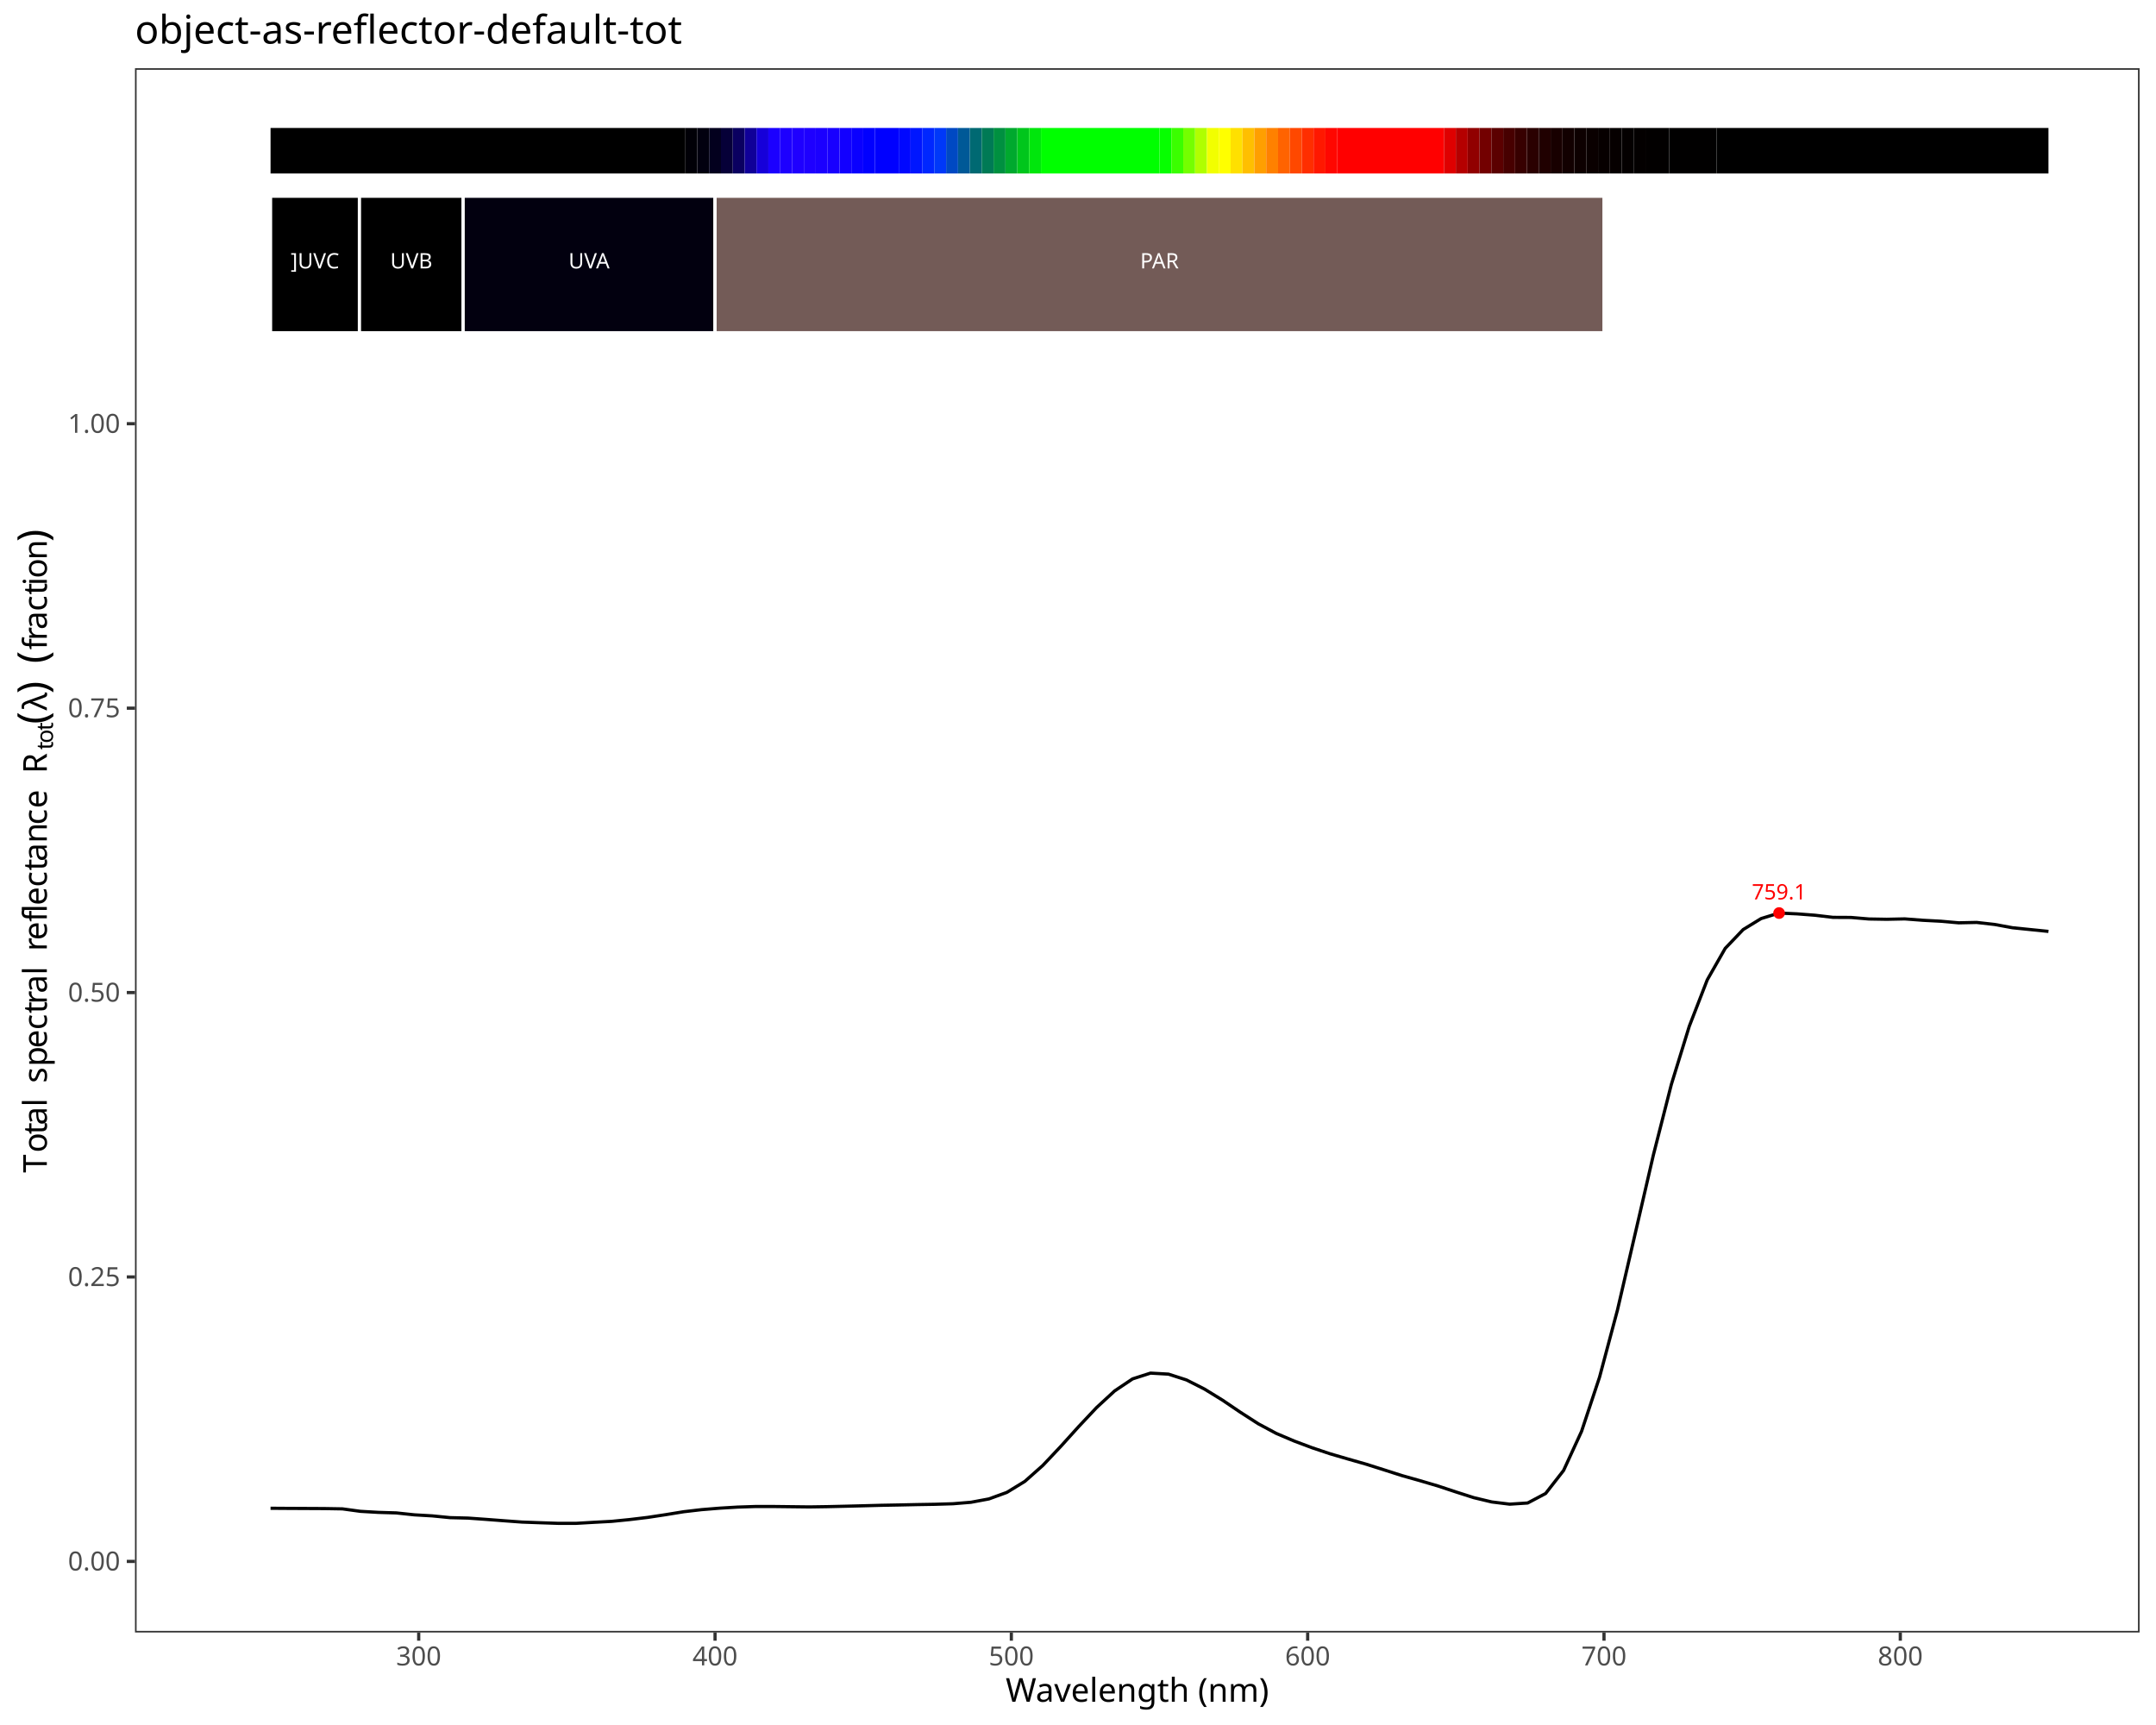
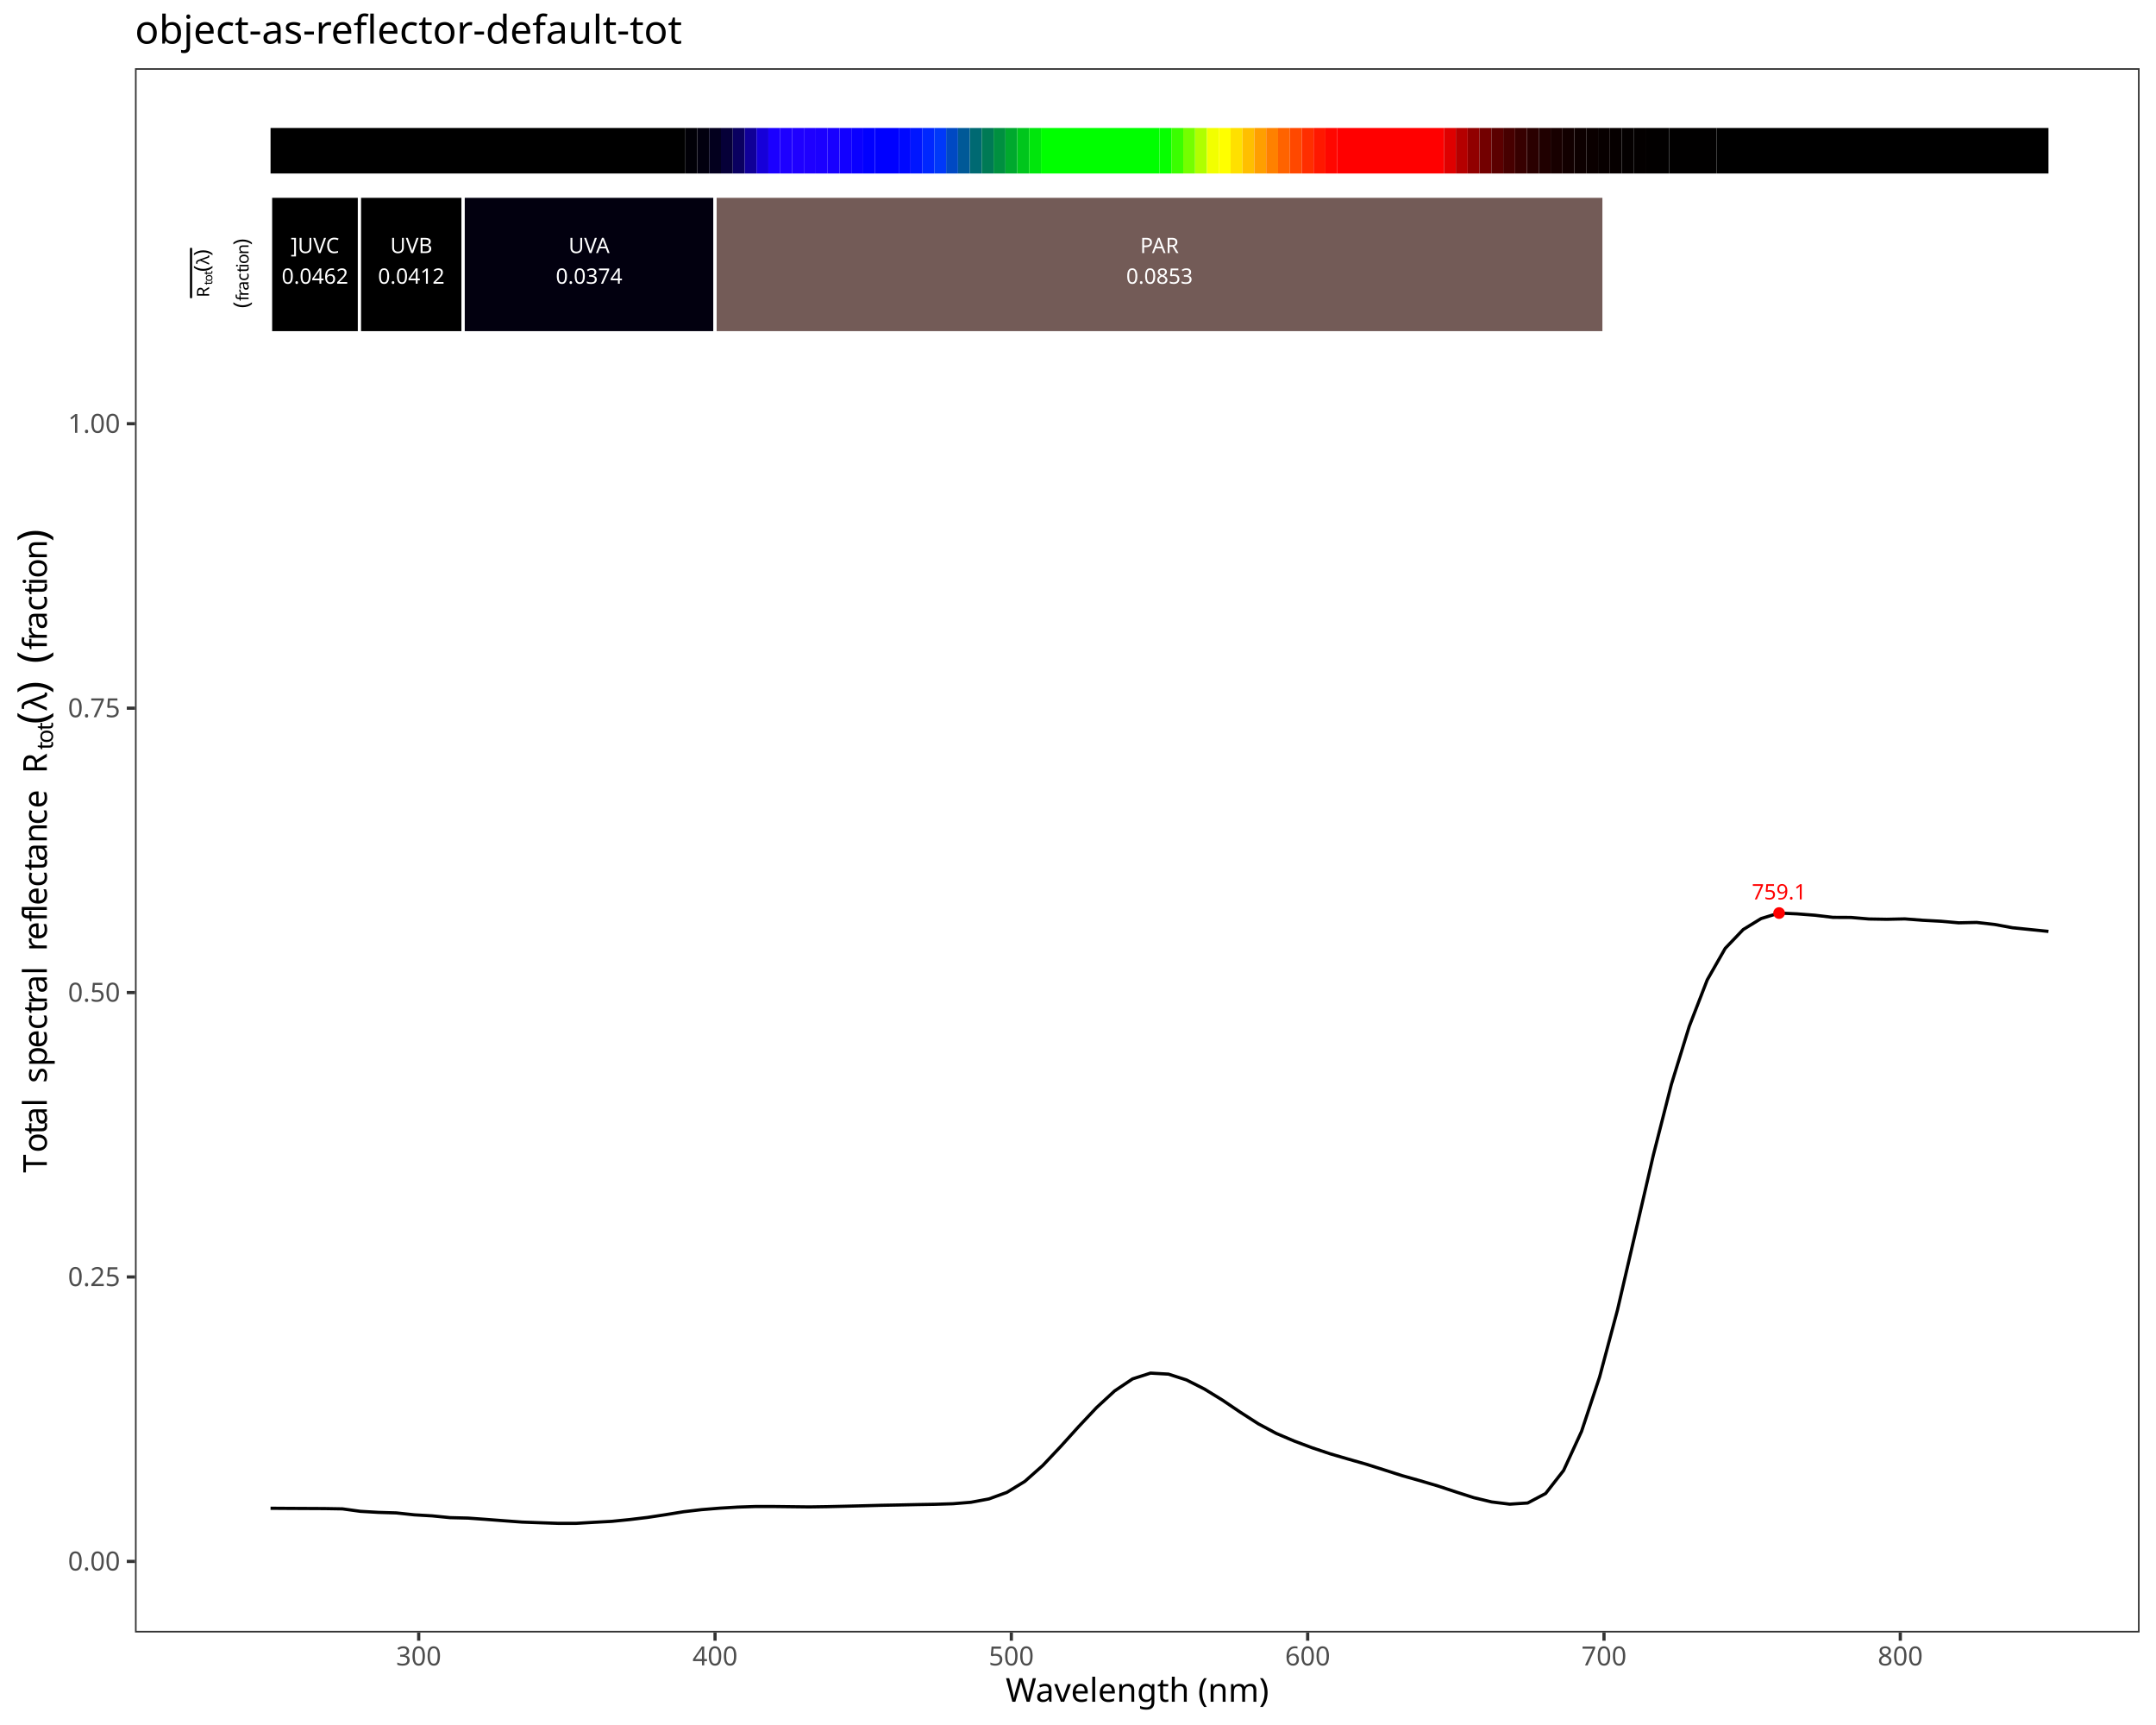
<svg xmlns="http://www.w3.org/2000/svg" class="svglite" data-engine-version="2.0" width="720.00pt" height="576.00pt" viewBox="0 0 720.00 576.00">
  <defs>
    <style type="text/css">
    .svglite line, .svglite polyline, .svglite polygon, .svglite path, .svglite rect, .svglite circle {
      fill: none;
      stroke: #000000;
      stroke-linecap: round;
      stroke-linejoin: round;
      stroke-miterlimit: 10.00;
    }
  </style>
  </defs>
  <rect width="100%" height="100%" style="stroke: none; fill: #FFFFFF;" />
  <defs>
    <clipPath id="cpMC4wMHw3MjAuMDB8MC4wMHw1NzYuMDA=">
      <rect x="0.00" y="0.00" width="720.00" height="576.00" />
    </clipPath>
  </defs>
  <g clip-path="url(#cpMC4wMHw3MjAuMDB8MC4wMHw1NzYuMDA=)">
    <rect x="0.00" y="0.00" width="720.00" height="576.00" style="stroke-width: 1.07; stroke: #FFFFFF; fill: #FFFFFF;" />
  </g>
  <defs>
    <clipPath id="cpNDUuMDh8NzE0LjUyfDIyLjc4fDU0NS4xMQ==">
      <rect x="45.08" y="22.78" width="669.44" height="522.33" />
    </clipPath>
  </defs>
  <g clip-path="url(#cpNDUuMDh8NzE0LjUyfDIyLjc4fDU0NS4xMQ==)">
    <rect x="45.08" y="22.78" width="669.44" height="522.33" style="stroke-width: 1.07; stroke: none; fill: #FFFFFF;" />
    <polyline points="90.35,503.63 96.35,503.67 102.35,503.70 108.34,503.73 114.34,503.83 120.34,504.65 126.33,505.00 132.33,505.18 138.33,505.82 144.33,506.17 150.32,506.76 156.32,506.91 162.32,507.34 168.32,507.80 174.31,508.24 180.31,508.46 186.31,508.66 192.31,508.67 198.30,508.32 204.30,508.00 210.30,507.40 216.30,506.68 222.29,505.77 228.29,504.79 234.29,504.09 240.29,503.60 246.28,503.24 252.28,503.04 258.28,503.04 264.27,503.11 270.27,503.18 276.27,503.09 282.27,502.95 288.26,502.80 294.26,502.64 300.26,502.53 306.26,502.40 312.25,502.30 318.25,502.12 324.25,501.63 330.25,500.51 336.24,498.33 342.24,494.66 348.24,489.34 354.24,482.98 360.23,476.35 366.23,469.98 372.23,464.45 378.22,460.43 384.22,458.50 390.22,458.84 396.22,460.78 402.21,463.81 408.21,467.50 414.21,471.56 420.21,475.42 426.20,478.63 432.20,481.18 438.20,483.43 444.20,485.44 450.19,487.19 456.19,488.90 462.19,490.80 468.19,492.72 474.18,494.41 480.18,496.18 486.18,498.17 492.18,500.09 498.17,501.52 504.17,502.26 510.17,501.87 516.16,498.70 522.16,491.01 528.16,477.96 534.16,459.89 540.15,437.46 546.15,411.60 552.15,385.66 558.15,362.11 564.14,342.68 570.14,327.19 576.14,316.67 582.14,310.39 588.13,306.72 594.13,304.88 600.13,305.15 606.13,305.61 612.12,306.32 618.12,306.35 624.12,306.86 630.11,306.96 636.11,306.83 642.11,307.29 648.11,307.61 654.10,308.14 660.10,308.01 666.10,308.69 672.10,309.79 678.09,310.40 684.09,311.01 " style="stroke-width: 1.07; stroke-linecap: butt;" />
    <text x="594.13" y="300.32" text-anchor="middle" style="font-size: 7.11px; fill: #FF0000; font-family: sans;" textLength="17.80px" lengthAdjust="spacingAndGlyphs">759.1</text>
    <circle cx="594.13" cy="304.88" r="1.95" style="stroke-width: 0.71; stroke: none; fill: #FF0000;" />
    <rect x="90.35" y="42.73" width="138.54" height="15.20" style="stroke-width: 1.07; stroke: none; stroke-linecap: square; stroke-linejoin: miter; fill: #000000;" />
    <rect x="228.89" y="42.73" width="3.96" height="15.20" style="stroke-width: 1.07; stroke: none; stroke-linecap: square; stroke-linejoin: miter; fill: #010007;" />
    <rect x="232.85" y="42.73" width="3.96" height="15.20" style="stroke-width: 1.07; stroke: none; stroke-linecap: square; stroke-linejoin: miter; fill: #02000F;" />
    <rect x="236.81" y="42.73" width="3.96" height="15.20" style="stroke-width: 1.07; stroke: none; stroke-linecap: square; stroke-linejoin: miter; fill: #03001E;" />
    <rect x="240.76" y="42.73" width="3.96" height="15.20" style="stroke-width: 1.07; stroke: none; stroke-linecap: square; stroke-linejoin: miter; fill: #060038;" />
    <rect x="244.72" y="42.73" width="3.96" height="15.20" style="stroke-width: 1.07; stroke: none; stroke-linecap: square; stroke-linejoin: miter; fill: #0A0060;" />
    <rect x="248.68" y="42.73" width="3.96" height="15.20" style="stroke-width: 1.07; stroke: none; stroke-linecap: square; stroke-linejoin: miter; fill: #100098;" />
    <rect x="252.64" y="42.73" width="3.96" height="15.20" style="stroke-width: 1.07; stroke: none; stroke-linecap: square; stroke-linejoin: miter; fill: #1600D9;" />
    <rect x="256.60" y="42.73" width="3.96" height="15.20" style="stroke-width: 1.07; stroke: none; stroke-linecap: square; stroke-linejoin: miter; fill: #1B00FF;" />
    <rect x="260.56" y="42.73" width="3.96" height="15.20" style="stroke-width: 1.07; stroke: none; stroke-linecap: square; stroke-linejoin: miter; fill: #1D00FF;" />
    <rect x="264.51" y="42.73" width="3.96" height="15.20" style="stroke-width: 1.07; stroke: none; stroke-linecap: square; stroke-linejoin: miter; fill: #1F00FF;" />
    <rect x="268.47" y="42.73" width="3.96" height="15.20" style="stroke-width: 1.07; stroke: none; stroke-linecap: square; stroke-linejoin: miter; fill: #1E00FF;" />
    <rect x="272.43" y="42.73" width="3.96" height="15.20" style="stroke-width: 1.07; stroke: none; stroke-linecap: square; stroke-linejoin: miter; fill: #1B00FF;" />
    <rect x="276.39" y="42.73" width="3.96" height="15.20" style="stroke-width: 1.07; stroke: none; stroke-linecap: square; stroke-linejoin: miter; fill: #1800FF;" />
    <rect x="280.35" y="42.73" width="3.96" height="15.20" style="stroke-width: 1.07; stroke: none; stroke-linecap: square; stroke-linejoin: miter; fill: #1200FF;" />
    <rect x="284.31" y="42.73" width="3.96" height="15.20" style="stroke-width: 1.07; stroke: none; stroke-linecap: square; stroke-linejoin: miter; fill: #0A00FF;" />
    <rect x="288.26" y="42.73" width="3.96" height="15.20" style="stroke-width: 1.07; stroke: none; stroke-linecap: square; stroke-linejoin: miter; fill: #0100FF;" />
    <rect x="292.22" y="42.73" width="7.92" height="15.20" style="stroke-width: 1.07; stroke: none; stroke-linecap: square; stroke-linejoin: miter; fill: #0000FF;" />
    <rect x="300.14" y="42.73" width="3.96" height="15.20" style="stroke-width: 1.07; stroke: none; stroke-linecap: square; stroke-linejoin: miter; fill: #0008FF;" />
    <rect x="304.10" y="42.73" width="3.96" height="15.20" style="stroke-width: 1.07; stroke: none; stroke-linecap: square; stroke-linejoin: miter; fill: #0016FF;" />
    <rect x="308.06" y="42.73" width="3.96" height="15.20" style="stroke-width: 1.07; stroke: none; stroke-linecap: square; stroke-linejoin: miter; fill: #0027FF;" />
    <rect x="312.01" y="42.73" width="3.96" height="15.20" style="stroke-width: 1.07; stroke: none; stroke-linecap: square; stroke-linejoin: miter; fill: #0038F9;" />
    <rect x="315.97" y="42.73" width="3.96" height="15.20" style="stroke-width: 1.07; stroke: none; stroke-linecap: square; stroke-linejoin: miter; fill: #0049C3;" />
    <rect x="319.93" y="42.73" width="3.96" height="15.20" style="stroke-width: 1.07; stroke: none; stroke-linecap: square; stroke-linejoin: miter; fill: #005997;" />
    <rect x="323.89" y="42.73" width="3.96" height="15.20" style="stroke-width: 1.07; stroke: none; stroke-linecap: square; stroke-linejoin: miter; fill: #006972;" />
    <rect x="327.85" y="42.73" width="3.96" height="15.20" style="stroke-width: 1.07; stroke: none; stroke-linecap: square; stroke-linejoin: miter; fill: #007A55;" />
    <rect x="331.81" y="42.73" width="3.96" height="15.20" style="stroke-width: 1.07; stroke: none; stroke-linecap: square; stroke-linejoin: miter; fill: #009040;" />
    <rect x="335.76" y="42.73" width="3.96" height="15.20" style="stroke-width: 1.07; stroke: none; stroke-linecap: square; stroke-linejoin: miter; fill: #00A92E;" />
    <rect x="339.72" y="42.73" width="3.96" height="15.20" style="stroke-width: 1.07; stroke: none; stroke-linecap: square; stroke-linejoin: miter; fill: #00C61C;" />
    <rect x="343.68" y="42.73" width="3.96" height="15.20" style="stroke-width: 1.07; stroke: none; stroke-linecap: square; stroke-linejoin: miter; fill: #00E60C;" />
    <rect x="347.64" y="42.73" width="39.58" height="15.20" style="stroke-width: 1.07; stroke: none; stroke-linecap: square; stroke-linejoin: miter; fill: #00FF00;" />
    <rect x="387.22" y="42.73" width="3.96" height="15.20" style="stroke-width: 1.07; stroke: none; stroke-linecap: square; stroke-linejoin: miter; fill: #06FF00;" />
    <rect x="391.18" y="42.73" width="3.96" height="15.20" style="stroke-width: 1.07; stroke: none; stroke-linecap: square; stroke-linejoin: miter; fill: #3AFF00;" />
    <rect x="395.14" y="42.73" width="3.96" height="15.20" style="stroke-width: 1.07; stroke: none; stroke-linecap: square; stroke-linejoin: miter; fill: #74FF00;" />
    <rect x="399.10" y="42.73" width="3.96" height="15.20" style="stroke-width: 1.07; stroke: none; stroke-linecap: square; stroke-linejoin: miter; fill: #B0FF00;" />
    <rect x="403.05" y="42.73" width="3.96" height="15.20" style="stroke-width: 1.07; stroke: none; stroke-linecap: square; stroke-linejoin: miter; fill: #F2FF00;" />
    <rect x="407.01" y="42.73" width="3.96" height="15.20" style="stroke-width: 1.07; stroke: none; stroke-linecap: square; stroke-linejoin: miter; fill: #FFFF00;" />
    <rect x="410.97" y="42.73" width="3.96" height="15.20" style="stroke-width: 1.07; stroke: none; stroke-linecap: square; stroke-linejoin: miter; fill: #FFE000;" />
    <rect x="414.93" y="42.73" width="3.96" height="15.20" style="stroke-width: 1.07; stroke: none; stroke-linecap: square; stroke-linejoin: miter; fill: #FFBF00;" />
    <rect x="418.89" y="42.73" width="3.96" height="15.20" style="stroke-width: 1.07; stroke: none; stroke-linecap: square; stroke-linejoin: miter; fill: #FF9F00;" />
    <rect x="422.85" y="42.73" width="3.96" height="15.20" style="stroke-width: 1.07; stroke: none; stroke-linecap: square; stroke-linejoin: miter; fill: #FF8100;" />
    <rect x="426.80" y="42.73" width="3.96" height="15.20" style="stroke-width: 1.07; stroke: none; stroke-linecap: square; stroke-linejoin: miter; fill: #FF6300;" />
    <rect x="430.76" y="42.73" width="3.96" height="15.20" style="stroke-width: 1.07; stroke: none; stroke-linecap: square; stroke-linejoin: miter; fill: #FF4800;" />
    <rect x="434.72" y="42.73" width="3.96" height="15.20" style="stroke-width: 1.07; stroke: none; stroke-linecap: square; stroke-linejoin: miter; fill: #FF2E00;" />
    <rect x="438.68" y="42.73" width="3.96" height="15.20" style="stroke-width: 1.07; stroke: none; stroke-linecap: square; stroke-linejoin: miter; fill: #FF1800;" />
    <rect x="442.64" y="42.73" width="3.96" height="15.20" style="stroke-width: 1.07; stroke: none; stroke-linecap: square; stroke-linejoin: miter; fill: #FF0700;" />
    <rect x="446.60" y="42.73" width="35.62" height="15.20" style="stroke-width: 1.07; stroke: none; stroke-linecap: square; stroke-linejoin: miter; fill: #FF0000;" />
    <rect x="482.22" y="42.73" width="3.96" height="15.20" style="stroke-width: 1.07; stroke: none; stroke-linecap: square; stroke-linejoin: miter; fill: #DF0000;" />
    <rect x="486.18" y="42.73" width="3.96" height="15.20" style="stroke-width: 1.07; stroke: none; stroke-linecap: square; stroke-linejoin: miter; fill: #B50000;" />
    <rect x="490.14" y="42.73" width="3.96" height="15.20" style="stroke-width: 1.07; stroke: none; stroke-linecap: square; stroke-linejoin: miter; fill: #910000;" />
    <rect x="494.09" y="42.73" width="3.96" height="15.20" style="stroke-width: 1.07; stroke: none; stroke-linecap: square; stroke-linejoin: miter; fill: #730000;" />
    <rect x="498.05" y="42.73" width="3.96" height="15.20" style="stroke-width: 1.07; stroke: none; stroke-linecap: square; stroke-linejoin: miter; fill: #5B0000;" />
    <rect x="502.01" y="42.73" width="3.96" height="15.20" style="stroke-width: 1.07; stroke: none; stroke-linecap: square; stroke-linejoin: miter; fill: #470000;" />
    <rect x="505.97" y="42.73" width="3.96" height="15.20" style="stroke-width: 1.07; stroke: none; stroke-linecap: square; stroke-linejoin: miter; fill: #370000;" />
    <rect x="509.93" y="42.73" width="3.96" height="15.20" style="stroke-width: 1.07; stroke: none; stroke-linecap: square; stroke-linejoin: miter; fill: #2A0000;" />
    <rect x="513.89" y="42.73" width="3.96" height="15.20" style="stroke-width: 1.07; stroke: none; stroke-linecap: square; stroke-linejoin: miter; fill: #200000;" />
    <rect x="517.84" y="42.73" width="3.96" height="15.20" style="stroke-width: 1.07; stroke: none; stroke-linecap: square; stroke-linejoin: miter; fill: #180000;" />
    <rect x="521.80" y="42.73" width="3.96" height="15.20" style="stroke-width: 1.07; stroke: none; stroke-linecap: square; stroke-linejoin: miter; fill: #120000;" />
    <rect x="525.76" y="42.73" width="3.96" height="15.20" style="stroke-width: 1.07; stroke: none; stroke-linecap: square; stroke-linejoin: miter; fill: #0D0000;" />
    <rect x="529.72" y="42.73" width="3.96" height="15.20" style="stroke-width: 1.07; stroke: none; stroke-linecap: square; stroke-linejoin: miter; fill: #0A0000;" />
    <rect x="533.68" y="42.73" width="3.96" height="15.20" style="stroke-width: 1.07; stroke: none; stroke-linecap: square; stroke-linejoin: miter; fill: #070000;" />
    <rect x="537.64" y="42.73" width="3.96" height="15.20" style="stroke-width: 1.07; stroke: none; stroke-linecap: square; stroke-linejoin: miter; fill: #060000;" />
    <rect x="541.59" y="42.73" width="3.96" height="15.20" style="stroke-width: 1.07; stroke: none; stroke-linecap: square; stroke-linejoin: miter; fill: #040000;" />
    <rect x="545.55" y="42.73" width="3.96" height="15.20" style="stroke-width: 1.07; stroke: none; stroke-linecap: square; stroke-linejoin: miter; fill: #030000;" />
    <rect x="549.51" y="42.73" width="7.92" height="15.20" style="stroke-width: 1.07; stroke: none; stroke-linecap: square; stroke-linejoin: miter; fill: #020000;" />
    <rect x="557.43" y="42.73" width="15.83" height="15.20" style="stroke-width: 1.07; stroke: none; stroke-linecap: square; stroke-linejoin: miter; fill: #010000;" />
    <rect x="573.26" y="42.73" width="110.83" height="15.20" style="stroke-width: 1.07; stroke: none; stroke-linecap: square; stroke-linejoin: miter; fill: #000000;" />
    <rect x="90.35" y="65.52" width="29.69" height="45.59" style="stroke-width: 1.07; stroke: #FFFFFF; stroke-linecap: square; stroke-linejoin: miter; fill: #000000;" />
    <rect x="120.04" y="65.52" width="34.63" height="45.59" style="stroke-width: 1.07; stroke: #FFFFFF; stroke-linecap: square; stroke-linejoin: miter; fill: #000000;" />
    <rect x="154.67" y="65.52" width="84.11" height="45.59" style="stroke-width: 1.07; stroke: #FFFFFF; stroke-linecap: square; stroke-linejoin: miter; fill: #02000F;" />
    <rect x="238.79" y="65.52" width="296.87" height="45.59" style="stroke-width: 1.07; stroke: #FFFFFF; stroke-linecap: square; stroke-linejoin: miter; fill: #735B57;" />
-     <text x="105.19" y="89.62" text-anchor="middle" style="font-size: 7.11px; fill: #FFFFFF; font-family: sans;" textLength="17.00px" lengthAdjust="spacingAndGlyphs">]UVC</text>
-     <text x="137.36" y="89.62" text-anchor="middle" style="font-size: 7.11px; fill: #FFFFFF; font-family: sans;" textLength="14.63px" lengthAdjust="spacingAndGlyphs">UVB</text>
-     <text x="196.73" y="89.62" text-anchor="middle" style="font-size: 7.11px; fill: #FFFFFF; font-family: sans;" textLength="14.63px" lengthAdjust="spacingAndGlyphs">UVA</text>
-     <text x="387.22" y="89.62" text-anchor="middle" style="font-size: 7.11px; fill: #FFFFFF; font-family: sans;" textLength="14.63px" lengthAdjust="spacingAndGlyphs">PAR</text>
+     <text x="105.19" y="84.50" text-anchor="middle" style="font-size: 7.11px; fill: #FFFFFF; font-family: sans;" textLength="17.00px" lengthAdjust="spacingAndGlyphs">]UVC</text>
+     <text x="105.19" y="94.74" text-anchor="middle" style="font-size: 7.11px; fill: #FFFFFF; font-family: sans;" textLength="21.76px" lengthAdjust="spacingAndGlyphs">0.0462</text>
+     <text x="137.36" y="84.50" text-anchor="middle" style="font-size: 7.11px; fill: #FFFFFF; font-family: sans;" textLength="14.63px" lengthAdjust="spacingAndGlyphs">UVB</text>
+     <text x="137.36" y="94.74" text-anchor="middle" style="font-size: 7.11px; fill: #FFFFFF; font-family: sans;" textLength="21.76px" lengthAdjust="spacingAndGlyphs">0.0412</text>
+     <text x="196.73" y="84.50" text-anchor="middle" style="font-size: 7.11px; fill: #FFFFFF; font-family: sans;" textLength="14.63px" lengthAdjust="spacingAndGlyphs">UVA</text>
+     <text x="196.73" y="94.74" text-anchor="middle" style="font-size: 7.11px; fill: #FFFFFF; font-family: sans;" textLength="21.76px" lengthAdjust="spacingAndGlyphs">0.0374</text>
+     <text x="387.22" y="84.50" text-anchor="middle" style="font-size: 7.11px; fill: #FFFFFF; font-family: sans;" textLength="14.63px" lengthAdjust="spacingAndGlyphs">PAR</text>
+     <text x="387.22" y="94.74" text-anchor="middle" style="font-size: 7.11px; fill: #FFFFFF; font-family: sans;" textLength="21.76px" lengthAdjust="spacingAndGlyphs">0.0853</text>
+     <text transform="translate(69.84,99.25) rotate(-90)" style="font-size: 5.69px; font-family: sans;" textLength="4.11px" lengthAdjust="spacingAndGlyphs">R</text>
+     <text transform="translate(70.90,95.14) rotate(-90)" style="font-size: 3.98px; font-family: sans;" textLength="1.11px" lengthAdjust="spacingAndGlyphs">t</text>
+     <text transform="translate(70.90,94.03) rotate(-90)" style="font-size: 3.98px; font-family: sans;" textLength="2.22px" lengthAdjust="spacingAndGlyphs">o</text>
+     <text transform="translate(70.90,91.81) rotate(-90)" style="font-size: 3.98px; font-family: sans;" textLength="1.11px" lengthAdjust="spacingAndGlyphs">t</text>
+     <text transform="translate(69.84,90.71) rotate(-90)" style="font-size: 7.11px; font-family: sans;" textLength="2.37px" lengthAdjust="spacingAndGlyphs">(</text>
+     <text transform="translate(69.84,88.34) rotate(-90)" style="font-size: 5.69px; font-family: sans;" textLength="2.90px" lengthAdjust="spacingAndGlyphs">λ</text>
+     <text transform="translate(69.84,85.44) rotate(-90)" style="font-size: 7.11px; font-family: sans;" textLength="2.36px" lengthAdjust="spacingAndGlyphs">)</text>
+     <polyline points="63.80,99.25 63.80,83.08 " style="stroke-width: 0.75;" />
+     <text transform="translate(83.01,102.86) rotate(-90)" style="font-size: 7.11px; font-family: sans;" textLength="2.37px" lengthAdjust="spacingAndGlyphs">(</text>
+     <text transform="translate(83.01,100.49) rotate(-90)" style="font-size: 5.69px; font-family: sans;" textLength="1.58px" lengthAdjust="spacingAndGlyphs">f</text>
+     <text transform="translate(83.01,98.91) rotate(-90)" style="font-size: 5.69px; font-family: sans;" textLength="1.89px" lengthAdjust="spacingAndGlyphs">r</text>
+     <text transform="translate(83.01,97.01) rotate(-90)" style="font-size: 5.69px; font-family: sans;" textLength="3.17px" lengthAdjust="spacingAndGlyphs">a</text>
+     <text transform="translate(83.01,93.85) rotate(-90)" style="font-size: 5.69px; font-family: sans;" textLength="2.85px" lengthAdjust="spacingAndGlyphs">c</text>
+     <text transform="translate(83.01,91.00) rotate(-90)" style="font-size: 5.69px; font-family: sans;" textLength="1.58px" lengthAdjust="spacingAndGlyphs">t</text>
+     <text transform="translate(83.01,89.42) rotate(-90)" style="font-size: 5.69px; font-family: sans;" textLength="1.26px" lengthAdjust="spacingAndGlyphs">i</text>
+     <text transform="translate(83.01,88.16) rotate(-90)" style="font-size: 5.69px; font-family: sans;" textLength="3.17px" lengthAdjust="spacingAndGlyphs">o</text>
+     <text transform="translate(83.01,84.99) rotate(-90)" style="font-size: 5.69px; font-family: sans;" textLength="3.17px" lengthAdjust="spacingAndGlyphs">n</text>
+     <text transform="translate(83.01,81.83) rotate(-90)" style="font-size: 7.11px; font-family: sans;" textLength="2.36px" lengthAdjust="spacingAndGlyphs">)</text>
    <rect x="45.08" y="22.78" width="669.44" height="522.33" style="stroke-width: 1.07; stroke: #333333;" />
  </g>
  <g clip-path="url(#cpMC4wMHw3MjAuMDB8MC4wMHw1NzYuMDA=)">
    <text x="40.15" y="524.40" text-anchor="end" style="font-size: 8.80px; fill: #4D4D4D; font-family: sans;" textLength="17.13px" lengthAdjust="spacingAndGlyphs">0.00</text>
    <text x="40.15" y="429.43" text-anchor="end" style="font-size: 8.80px; fill: #4D4D4D; font-family: sans;" textLength="17.13px" lengthAdjust="spacingAndGlyphs">0.25</text>
    <text x="40.15" y="334.46" text-anchor="end" style="font-size: 8.80px; fill: #4D4D4D; font-family: sans;" textLength="17.13px" lengthAdjust="spacingAndGlyphs">0.50</text>
    <text x="40.15" y="239.49" text-anchor="end" style="font-size: 8.80px; fill: #4D4D4D; font-family: sans;" textLength="17.13px" lengthAdjust="spacingAndGlyphs">0.75</text>
    <text x="40.15" y="144.52" text-anchor="end" style="font-size: 8.80px; fill: #4D4D4D; font-family: sans;" textLength="17.13px" lengthAdjust="spacingAndGlyphs">1.00</text>
    <polyline points="42.34,521.37 45.08,521.37 " style="stroke-width: 1.07; stroke: #333333; stroke-linecap: butt;" />
    <polyline points="42.34,426.40 45.08,426.40 " style="stroke-width: 1.07; stroke: #333333; stroke-linecap: butt;" />
    <polyline points="42.34,331.43 45.08,331.43 " style="stroke-width: 1.07; stroke: #333333; stroke-linecap: butt;" />
    <polyline points="42.34,236.46 45.08,236.46 " style="stroke-width: 1.07; stroke: #333333; stroke-linecap: butt;" />
    <polyline points="42.34,141.49 45.08,141.49 " style="stroke-width: 1.07; stroke: #333333; stroke-linecap: butt;" />
    <polyline points="139.83,547.85 139.83,545.11 " style="stroke-width: 1.07; stroke: #333333; stroke-linecap: butt;" />
    <polyline points="238.79,547.85 238.79,545.11 " style="stroke-width: 1.07; stroke: #333333; stroke-linecap: butt;" />
    <polyline points="337.74,547.85 337.74,545.11 " style="stroke-width: 1.07; stroke: #333333; stroke-linecap: butt;" />
    <polyline points="436.70,547.85 436.70,545.11 " style="stroke-width: 1.07; stroke: #333333; stroke-linecap: butt;" />
    <polyline points="535.66,547.85 535.66,545.11 " style="stroke-width: 1.07; stroke: #333333; stroke-linecap: butt;" />
    <polyline points="634.61,547.85 634.61,545.11 " style="stroke-width: 1.07; stroke: #333333; stroke-linecap: butt;" />
    <text x="139.83" y="556.10" text-anchor="middle" style="font-size: 8.80px; fill: #4D4D4D; font-family: sans;" textLength="14.68px" lengthAdjust="spacingAndGlyphs">300</text>
    <text x="238.79" y="556.10" text-anchor="middle" style="font-size: 8.80px; fill: #4D4D4D; font-family: sans;" textLength="14.68px" lengthAdjust="spacingAndGlyphs">400</text>
    <text x="337.74" y="556.10" text-anchor="middle" style="font-size: 8.80px; fill: #4D4D4D; font-family: sans;" textLength="14.68px" lengthAdjust="spacingAndGlyphs">500</text>
    <text x="436.70" y="556.10" text-anchor="middle" style="font-size: 8.80px; fill: #4D4D4D; font-family: sans;" textLength="14.68px" lengthAdjust="spacingAndGlyphs">600</text>
    <text x="535.66" y="556.10" text-anchor="middle" style="font-size: 8.80px; fill: #4D4D4D; font-family: sans;" textLength="14.68px" lengthAdjust="spacingAndGlyphs">700</text>
    <text x="634.61" y="556.10" text-anchor="middle" style="font-size: 8.80px; fill: #4D4D4D; font-family: sans;" textLength="14.68px" lengthAdjust="spacingAndGlyphs">800</text>
    <text x="379.80" y="568.24" text-anchor="middle" style="font-size: 11.00px; font-family: sans;" textLength="83.76px" lengthAdjust="spacingAndGlyphs">Wavelength (nm)</text>
    <text transform="translate(15.64,391.60) rotate(-90)" style="font-size: 11.00px; font-family: sans;" textLength="6.72px" lengthAdjust="spacingAndGlyphs">T</text>
    <text transform="translate(15.64,384.88) rotate(-90)" style="font-size: 11.00px; font-family: sans;" textLength="6.12px" lengthAdjust="spacingAndGlyphs">o</text>
    <text transform="translate(15.64,378.76) rotate(-90)" style="font-size: 11.00px; font-family: sans;" textLength="3.06px" lengthAdjust="spacingAndGlyphs">t</text>
    <text transform="translate(15.64,375.70) rotate(-90)" style="font-size: 11.00px; font-family: sans;" textLength="6.12px" lengthAdjust="spacingAndGlyphs">a</text>
    <text transform="translate(15.64,369.58) rotate(-90)" style="font-size: 11.00px; font-family: sans;" textLength="2.44px" lengthAdjust="spacingAndGlyphs">l</text>
    <text transform="translate(15.64,367.14) rotate(-90)" style="font-size: 11.00px; font-family: sans;" textLength="2.75px" lengthAdjust="spacingAndGlyphs"> </text>
    <text transform="translate(15.64,364.39) rotate(-90)" style="font-size: 11.00px; font-family: sans;" textLength="2.75px" lengthAdjust="spacingAndGlyphs"> </text>
    <text transform="translate(15.64,361.64) rotate(-90)" style="font-size: 11.00px; font-family: sans;" textLength="5.50px" lengthAdjust="spacingAndGlyphs">s</text>
    <text transform="translate(15.64,356.13) rotate(-90)" style="font-size: 11.00px; font-family: sans;" textLength="6.12px" lengthAdjust="spacingAndGlyphs">p</text>
    <text transform="translate(15.64,350.02) rotate(-90)" style="font-size: 11.00px; font-family: sans;" textLength="6.12px" lengthAdjust="spacingAndGlyphs">e</text>
    <text transform="translate(15.64,343.90) rotate(-90)" style="font-size: 11.00px; font-family: sans;" textLength="5.50px" lengthAdjust="spacingAndGlyphs">c</text>
    <text transform="translate(15.64,338.39) rotate(-90)" style="font-size: 11.00px; font-family: sans;" textLength="3.06px" lengthAdjust="spacingAndGlyphs">t</text>
    <text transform="translate(15.64,335.34) rotate(-90)" style="font-size: 11.00px; font-family: sans;" textLength="3.66px" lengthAdjust="spacingAndGlyphs">r</text>
    <text transform="translate(15.64,331.67) rotate(-90)" style="font-size: 11.00px; font-family: sans;" textLength="6.12px" lengthAdjust="spacingAndGlyphs">a</text>
    <text transform="translate(15.64,325.56) rotate(-90)" style="font-size: 11.00px; font-family: sans;" textLength="2.44px" lengthAdjust="spacingAndGlyphs">l</text>
    <text transform="translate(15.64,323.11) rotate(-90)" style="font-size: 11.00px; font-family: sans;" textLength="2.75px" lengthAdjust="spacingAndGlyphs"> </text>
    <text transform="translate(15.64,320.36) rotate(-90)" style="font-size: 11.00px; font-family: sans;" textLength="2.75px" lengthAdjust="spacingAndGlyphs"> </text>
    <text transform="translate(15.64,317.61) rotate(-90)" style="font-size: 11.00px; font-family: sans;" textLength="3.66px" lengthAdjust="spacingAndGlyphs">r</text>
    <text transform="translate(15.64,313.95) rotate(-90)" style="font-size: 11.00px; font-family: sans;" textLength="6.12px" lengthAdjust="spacingAndGlyphs">e</text>
    <text transform="translate(15.64,307.83) rotate(-90)" style="font-size: 11.00px; font-family: sans;" textLength="3.06px" lengthAdjust="spacingAndGlyphs">f</text>
    <text transform="translate(15.64,304.77) rotate(-90)" style="font-size: 11.00px; font-family: sans;" textLength="2.44px" lengthAdjust="spacingAndGlyphs">l</text>
    <text transform="translate(15.64,302.33) rotate(-90)" style="font-size: 11.00px; font-family: sans;" textLength="6.12px" lengthAdjust="spacingAndGlyphs">e</text>
    <text transform="translate(15.64,296.21) rotate(-90)" style="font-size: 11.00px; font-family: sans;" textLength="5.50px" lengthAdjust="spacingAndGlyphs">c</text>
    <text transform="translate(15.64,290.71) rotate(-90)" style="font-size: 11.00px; font-family: sans;" textLength="3.06px" lengthAdjust="spacingAndGlyphs">t</text>
    <text transform="translate(15.64,287.65) rotate(-90)" style="font-size: 11.00px; font-family: sans;" textLength="6.12px" lengthAdjust="spacingAndGlyphs">a</text>
    <text transform="translate(15.64,281.53) rotate(-90)" style="font-size: 11.00px; font-family: sans;" textLength="6.12px" lengthAdjust="spacingAndGlyphs">n</text>
    <text transform="translate(15.64,275.42) rotate(-90)" style="font-size: 11.00px; font-family: sans;" textLength="5.50px" lengthAdjust="spacingAndGlyphs">c</text>
    <text transform="translate(15.64,269.91) rotate(-90)" style="font-size: 11.00px; font-family: sans;" textLength="6.12px" lengthAdjust="spacingAndGlyphs">e</text>
    <text transform="translate(15.64,263.79) rotate(-90)" style="font-size: 11.00px; font-family: sans;" textLength="2.75px" lengthAdjust="spacingAndGlyphs"> </text>
    <text transform="translate(15.64,261.04) rotate(-90)" style="font-size: 11.00px; font-family: sans;" textLength="2.75px" lengthAdjust="spacingAndGlyphs"> </text>
    <text transform="translate(15.64,258.29) rotate(-90)" style="font-size: 11.00px; font-family: sans;" textLength="7.95px" lengthAdjust="spacingAndGlyphs">R</text>
    <text transform="translate(17.68,250.34) rotate(-90)" style="font-size: 7.70px; font-family: sans;" textLength="2.14px" lengthAdjust="spacingAndGlyphs">t</text>
    <text transform="translate(17.68,248.20) rotate(-90)" style="font-size: 7.70px; font-family: sans;" textLength="4.28px" lengthAdjust="spacingAndGlyphs">o</text>
    <text transform="translate(17.68,243.92) rotate(-90)" style="font-size: 7.70px; font-family: sans;" textLength="2.14px" lengthAdjust="spacingAndGlyphs">t</text>
    <text transform="translate(15.64,241.78) rotate(-90)" style="font-size: 13.75px; font-family: sans;" textLength="4.58px" lengthAdjust="spacingAndGlyphs">(</text>
    <text transform="translate(15.64,237.20) rotate(-90)" style="font-size: 11.00px; font-family: sans;" textLength="5.60px" lengthAdjust="spacingAndGlyphs">λ</text>
    <text transform="translate(15.64,231.60) rotate(-90)" style="font-size: 13.75px; font-family: sans;" textLength="4.57px" lengthAdjust="spacingAndGlyphs">)</text>
    <text transform="translate(15.64,227.03) rotate(-90)" style="font-size: 11.00px; font-family: sans;" textLength="2.75px" lengthAdjust="spacingAndGlyphs"> </text>
    <text transform="translate(15.64,224.28) rotate(-90)" style="font-size: 11.00px; font-family: sans;" textLength="2.75px" lengthAdjust="spacingAndGlyphs"> </text>
    <text transform="translate(15.64,221.52) rotate(-90)" style="font-size: 13.75px; font-family: sans;" textLength="4.58px" lengthAdjust="spacingAndGlyphs">(</text>
    <text transform="translate(15.64,216.95) rotate(-90)" style="font-size: 11.00px; font-family: sans;" textLength="3.06px" lengthAdjust="spacingAndGlyphs">f</text>
    <text transform="translate(15.64,213.89) rotate(-90)" style="font-size: 11.00px; font-family: sans;" textLength="3.66px" lengthAdjust="spacingAndGlyphs">r</text>
    <text transform="translate(15.64,210.23) rotate(-90)" style="font-size: 11.00px; font-family: sans;" textLength="6.12px" lengthAdjust="spacingAndGlyphs">a</text>
    <text transform="translate(15.64,204.11) rotate(-90)" style="font-size: 11.00px; font-family: sans;" textLength="5.50px" lengthAdjust="spacingAndGlyphs">c</text>
    <text transform="translate(15.64,198.60) rotate(-90)" style="font-size: 11.00px; font-family: sans;" textLength="3.06px" lengthAdjust="spacingAndGlyphs">t</text>
    <text transform="translate(15.64,195.55) rotate(-90)" style="font-size: 11.00px; font-family: sans;" textLength="2.44px" lengthAdjust="spacingAndGlyphs">i</text>
    <text transform="translate(15.64,193.11) rotate(-90)" style="font-size: 11.00px; font-family: sans;" textLength="6.12px" lengthAdjust="spacingAndGlyphs">o</text>
    <text transform="translate(15.64,186.99) rotate(-90)" style="font-size: 11.00px; font-family: sans;" textLength="6.12px" lengthAdjust="spacingAndGlyphs">n</text>
    <text transform="translate(15.64,180.87) rotate(-90)" style="font-size: 13.75px; font-family: sans;" textLength="4.57px" lengthAdjust="spacingAndGlyphs">)</text>
    <text x="45.08" y="14.56" style="font-size: 13.20px; font-family: sans;" textLength="168.75px" lengthAdjust="spacingAndGlyphs">object-as-reflector-default-tot</text>
  </g>
</svg>
